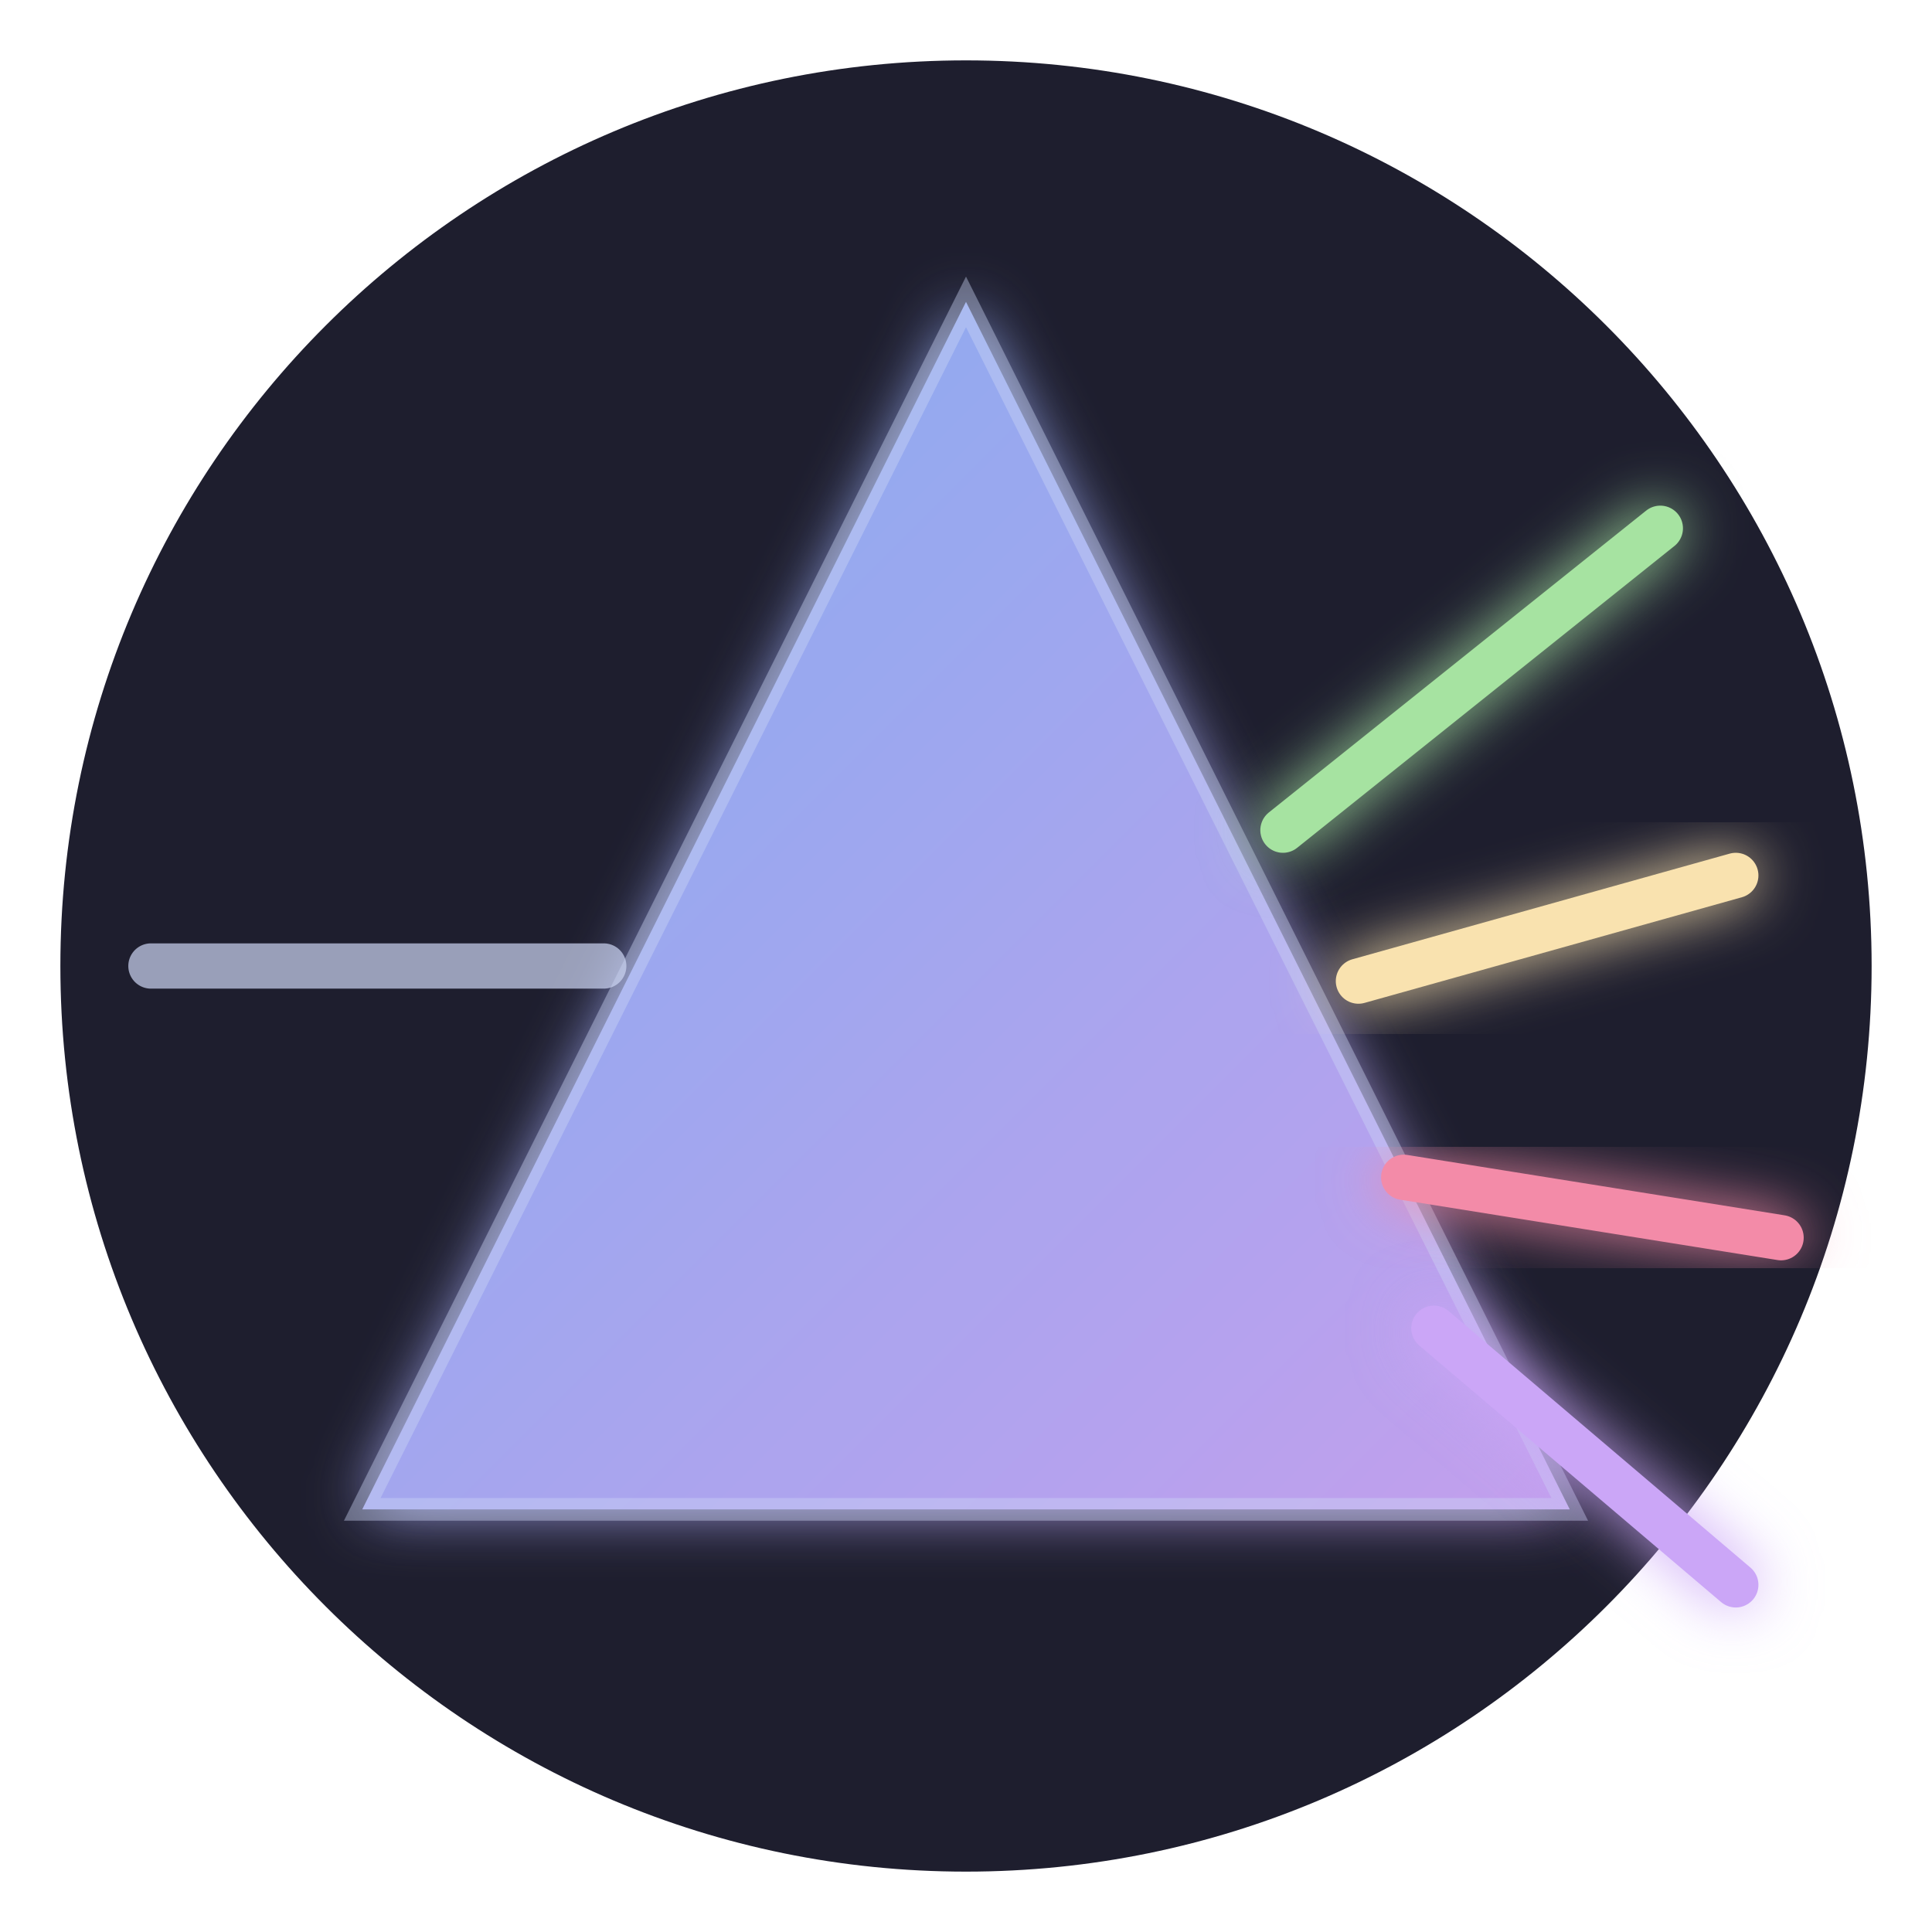
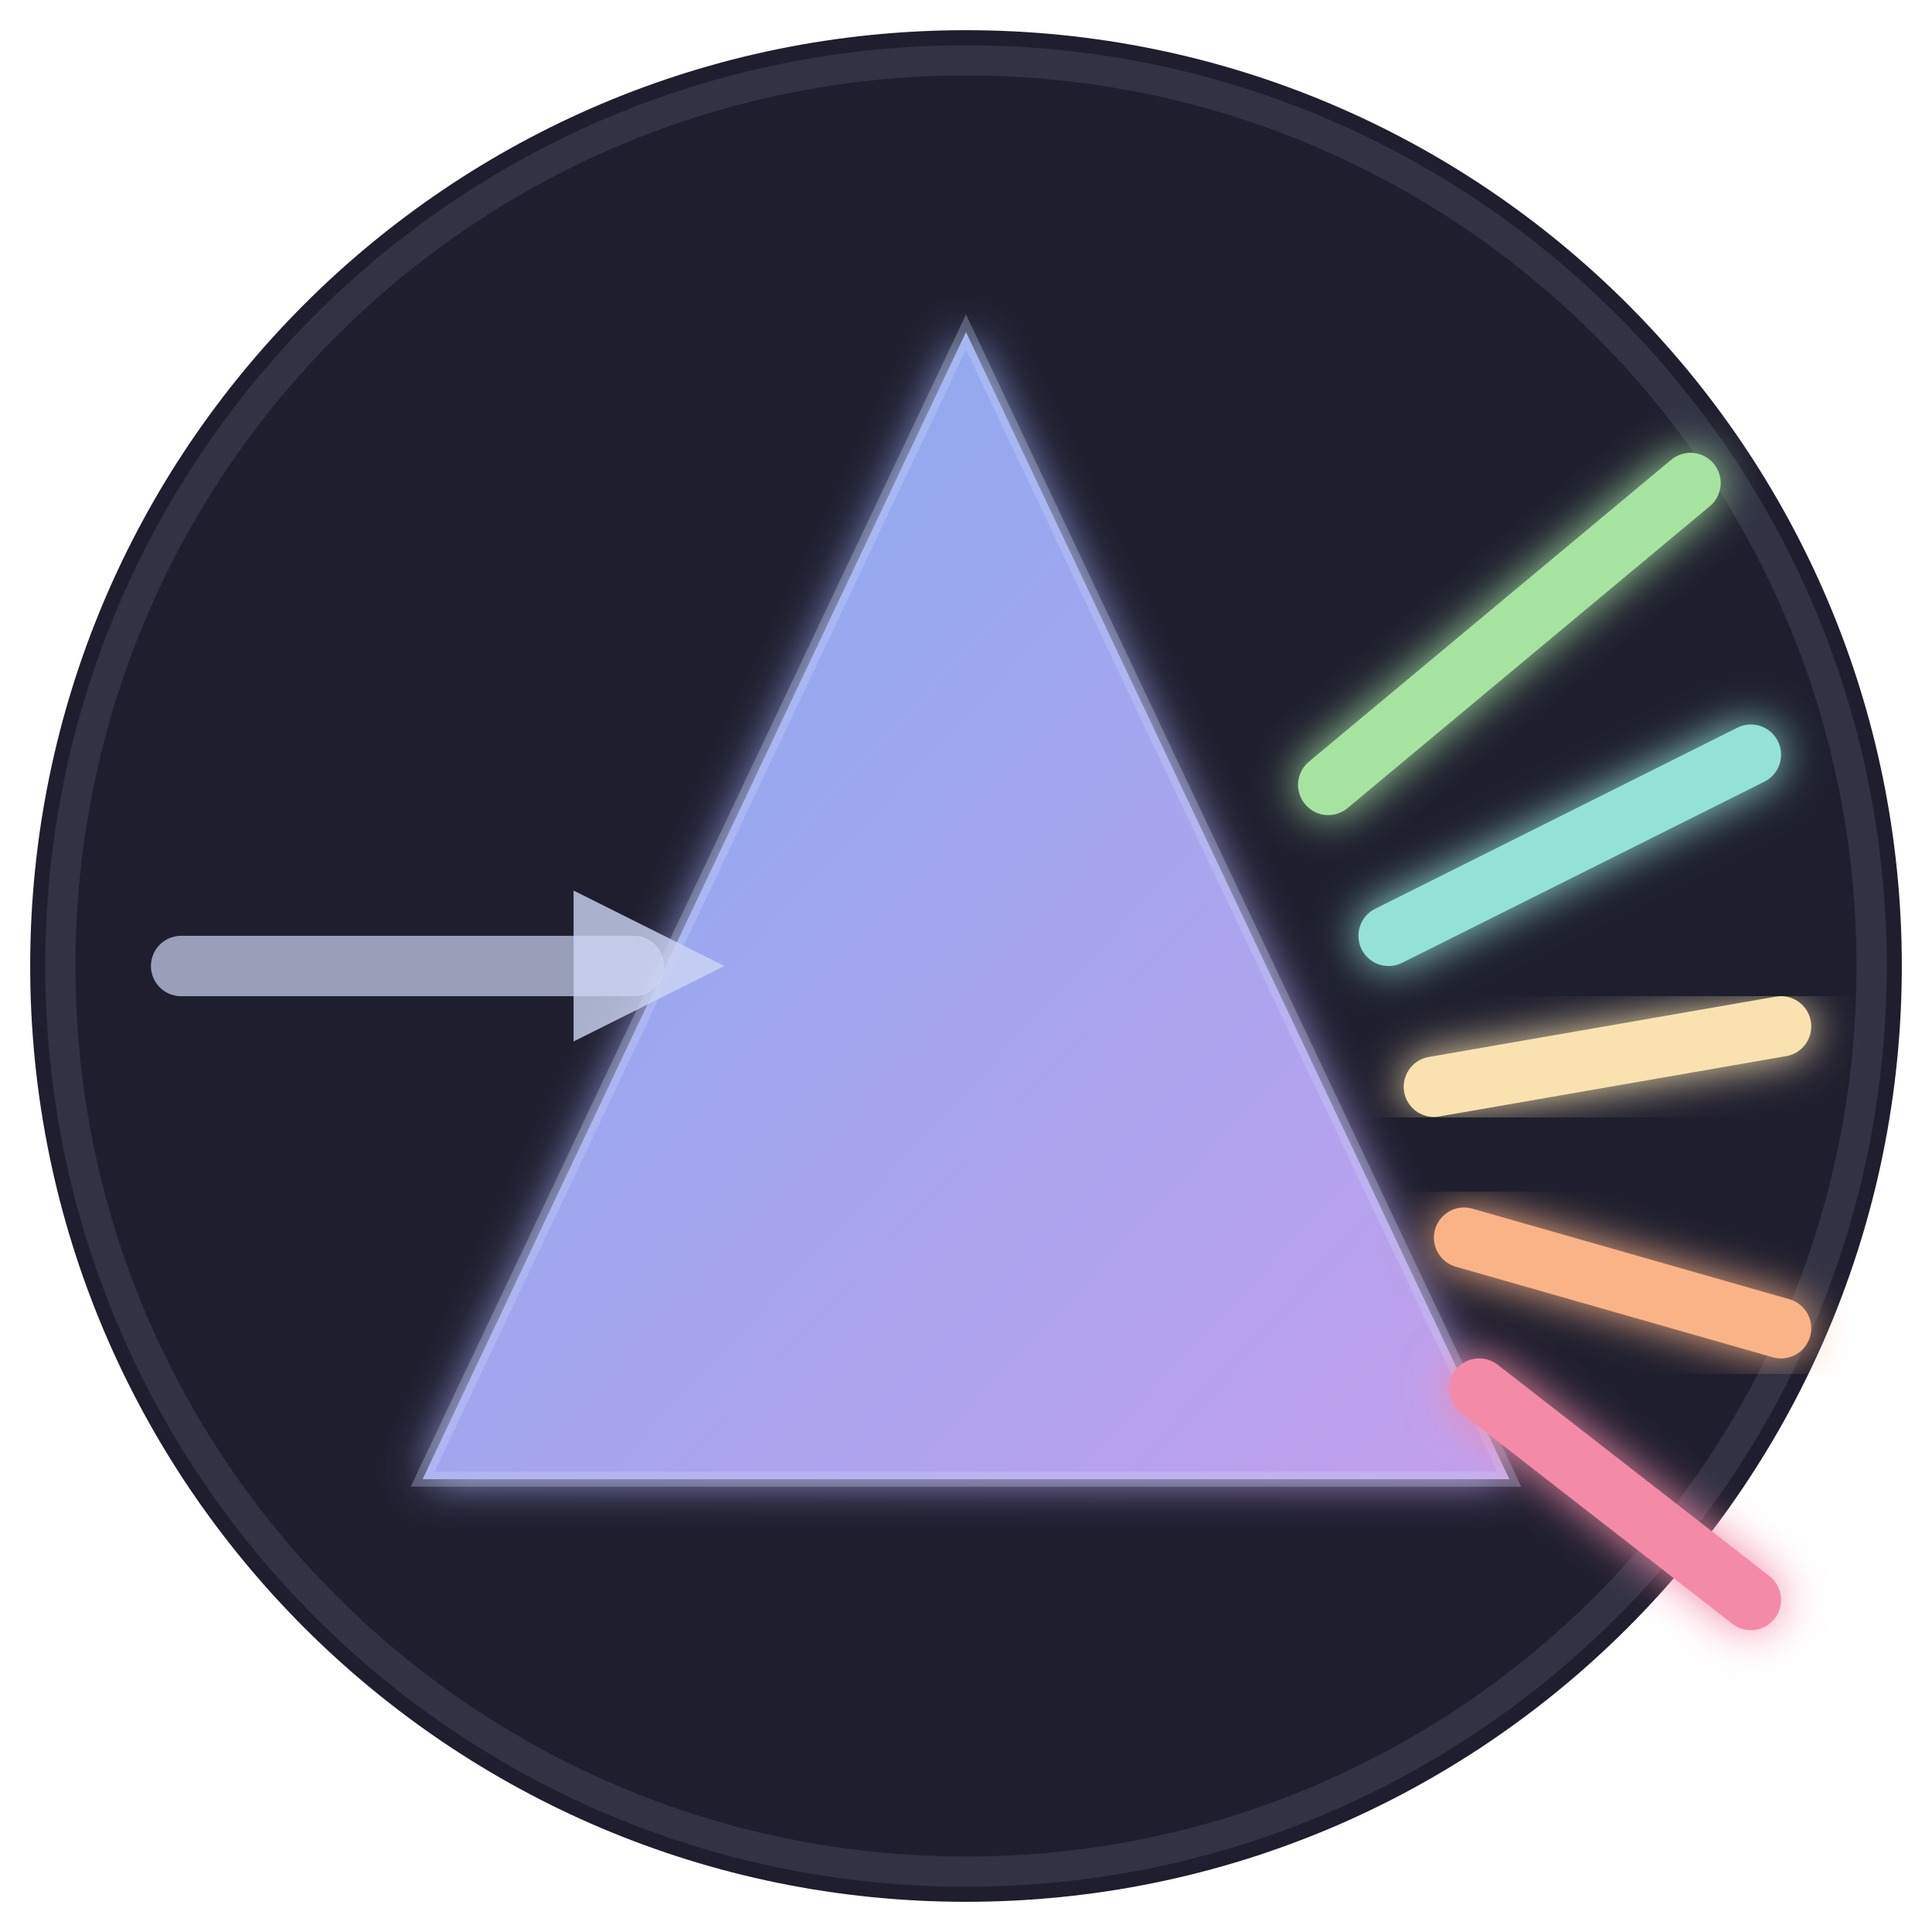
<svg xmlns="http://www.w3.org/2000/svg" viewBox="0 0 128 128">
  <defs>
    <linearGradient id="prismGrad" x1="0%" y1="0%" x2="100%" y2="100%">
      <stop offset="0%" style="stop-color:#89b4fa;stop-opacity:1" />
      <stop offset="100%" style="stop-color:#cba6f7;stop-opacity:1" />
    </linearGradient>
    <filter id="glow" x="-50%" y="-50%" width="200%" height="200%">
-       <feGaussianBlur stdDeviation="2" result="coloredBlur" />
+       <feGaussianBlur stdDeviation="1.5" result="coloredBlur" />
      <feMerge>
        <feMergeNode in="coloredBlur" />
        <feMergeNode in="SourceGraphic" />
      </feMerge>
    </filter>
  </defs>
-   <circle cx="64" cy="64" r="60" fill="#1e1e2e" />
-   <polygon points="64,20 104,100 24,100" fill="url(#prismGrad)" filter="url(#glow)" opacity="0.95" />
-   <polygon points="64,20 104,100 24,100" fill="none" stroke="#cdd6f4" stroke-width="1.5" opacity="0.4" />
-   <line x1="85" y1="55" x2="110" y2="35" stroke="#a6e3a1" stroke-width="3" stroke-linecap="round" filter="url(#glow)" />
-   <line x1="90" y1="65" x2="115" y2="58" stroke="#f9e2af" stroke-width="3" stroke-linecap="round" filter="url(#glow)" />
-   <line x1="93" y1="78" x2="118" y2="82" stroke="#f38ba8" stroke-width="3" stroke-linecap="round" filter="url(#glow)" />
-   <line x1="95" y1="88" x2="115" y2="105" stroke="#cba6f7" stroke-width="3" stroke-linecap="round" filter="url(#glow)" />
-   <line x1="10" y1="64" x2="40" y2="64" stroke="#cdd6f4" stroke-width="3" stroke-linecap="round" opacity="0.7" />
+   <circle cx="64" cy="64" r="62" fill="#1e1e2e" />
+   <circle cx="64" cy="64" r="60" fill="none" stroke="#313244" stroke-width="2" />
+   <polygon points="64,22 100,98 28,98" fill="url(#prismGrad)" filter="url(#glow)" opacity="0.95" />
+   <polygon points="64,22 100,98 28,98" fill="none" stroke="#cdd6f4" stroke-width="1" opacity="0.3" />
+   <line x1="88" y1="52" x2="112" y2="32" stroke="#a6e3a1" stroke-width="4" stroke-linecap="round" filter="url(#glow)" />
+   <line x1="92" y1="62" x2="116" y2="50" stroke="#94e2d5" stroke-width="4" stroke-linecap="round" filter="url(#glow)" />
+   <line x1="95" y1="72" x2="118" y2="68" stroke="#f9e2af" stroke-width="4" stroke-linecap="round" filter="url(#glow)" />
+   <line x1="97" y1="82" x2="118" y2="88" stroke="#fab387" stroke-width="4" stroke-linecap="round" filter="url(#glow)" />
+   <line x1="98" y1="92" x2="116" y2="106" stroke="#f38ba8" stroke-width="4" stroke-linecap="round" filter="url(#glow)" />
+   <line x1="12" y1="64" x2="42" y2="64" stroke="#cdd6f4" stroke-width="4" stroke-linecap="round" opacity="0.7" />
+   <polygon points="38,59 48,64 38,69" fill="#cdd6f4" opacity="0.8" />
</svg>
